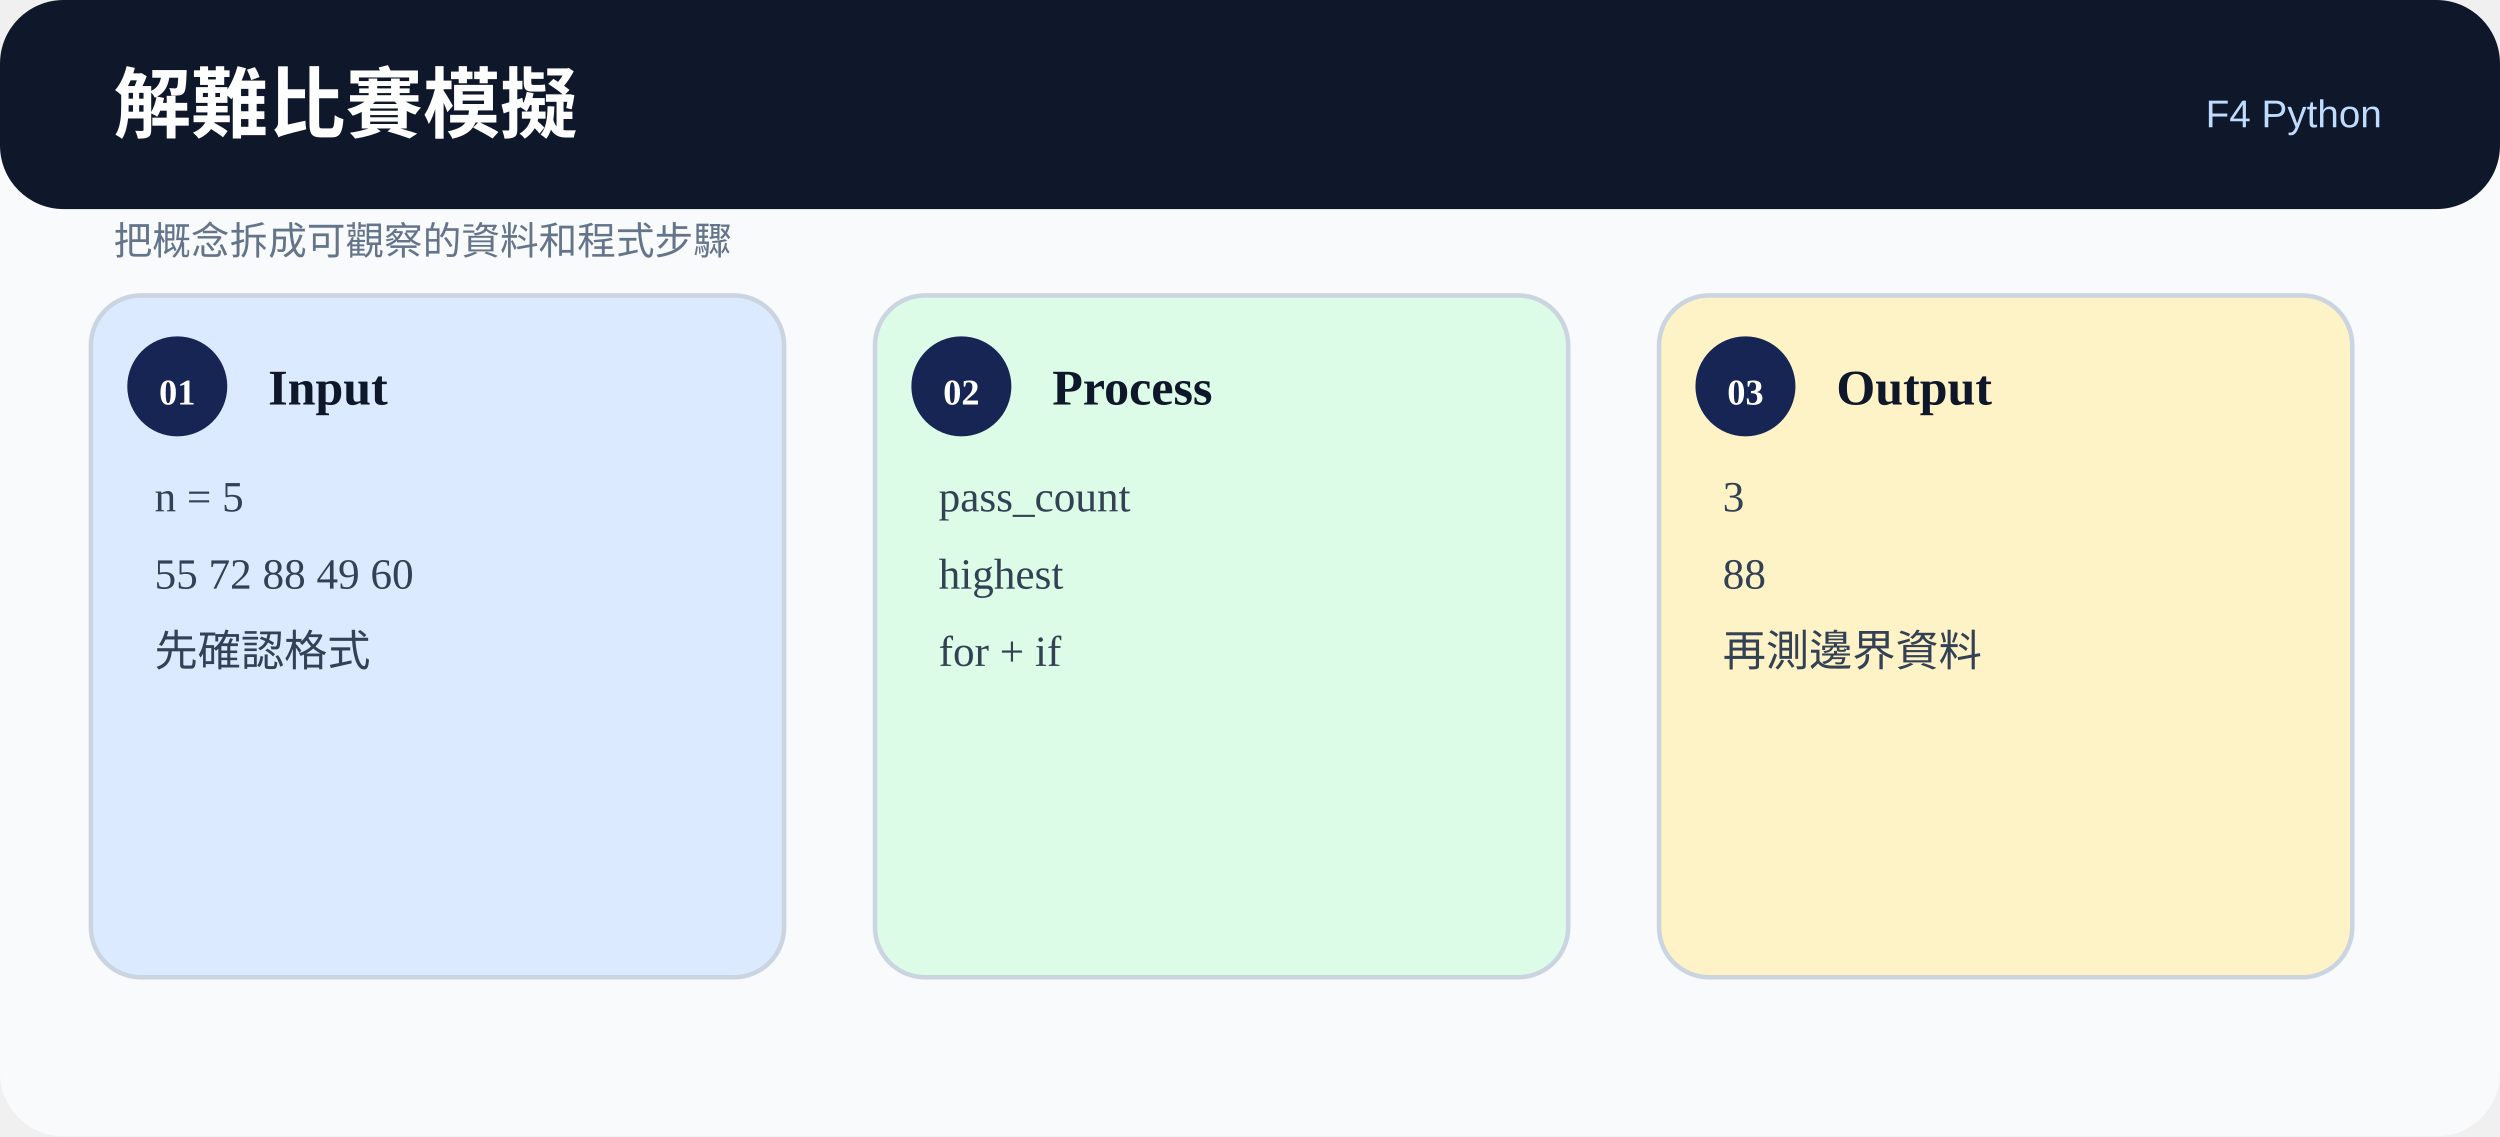
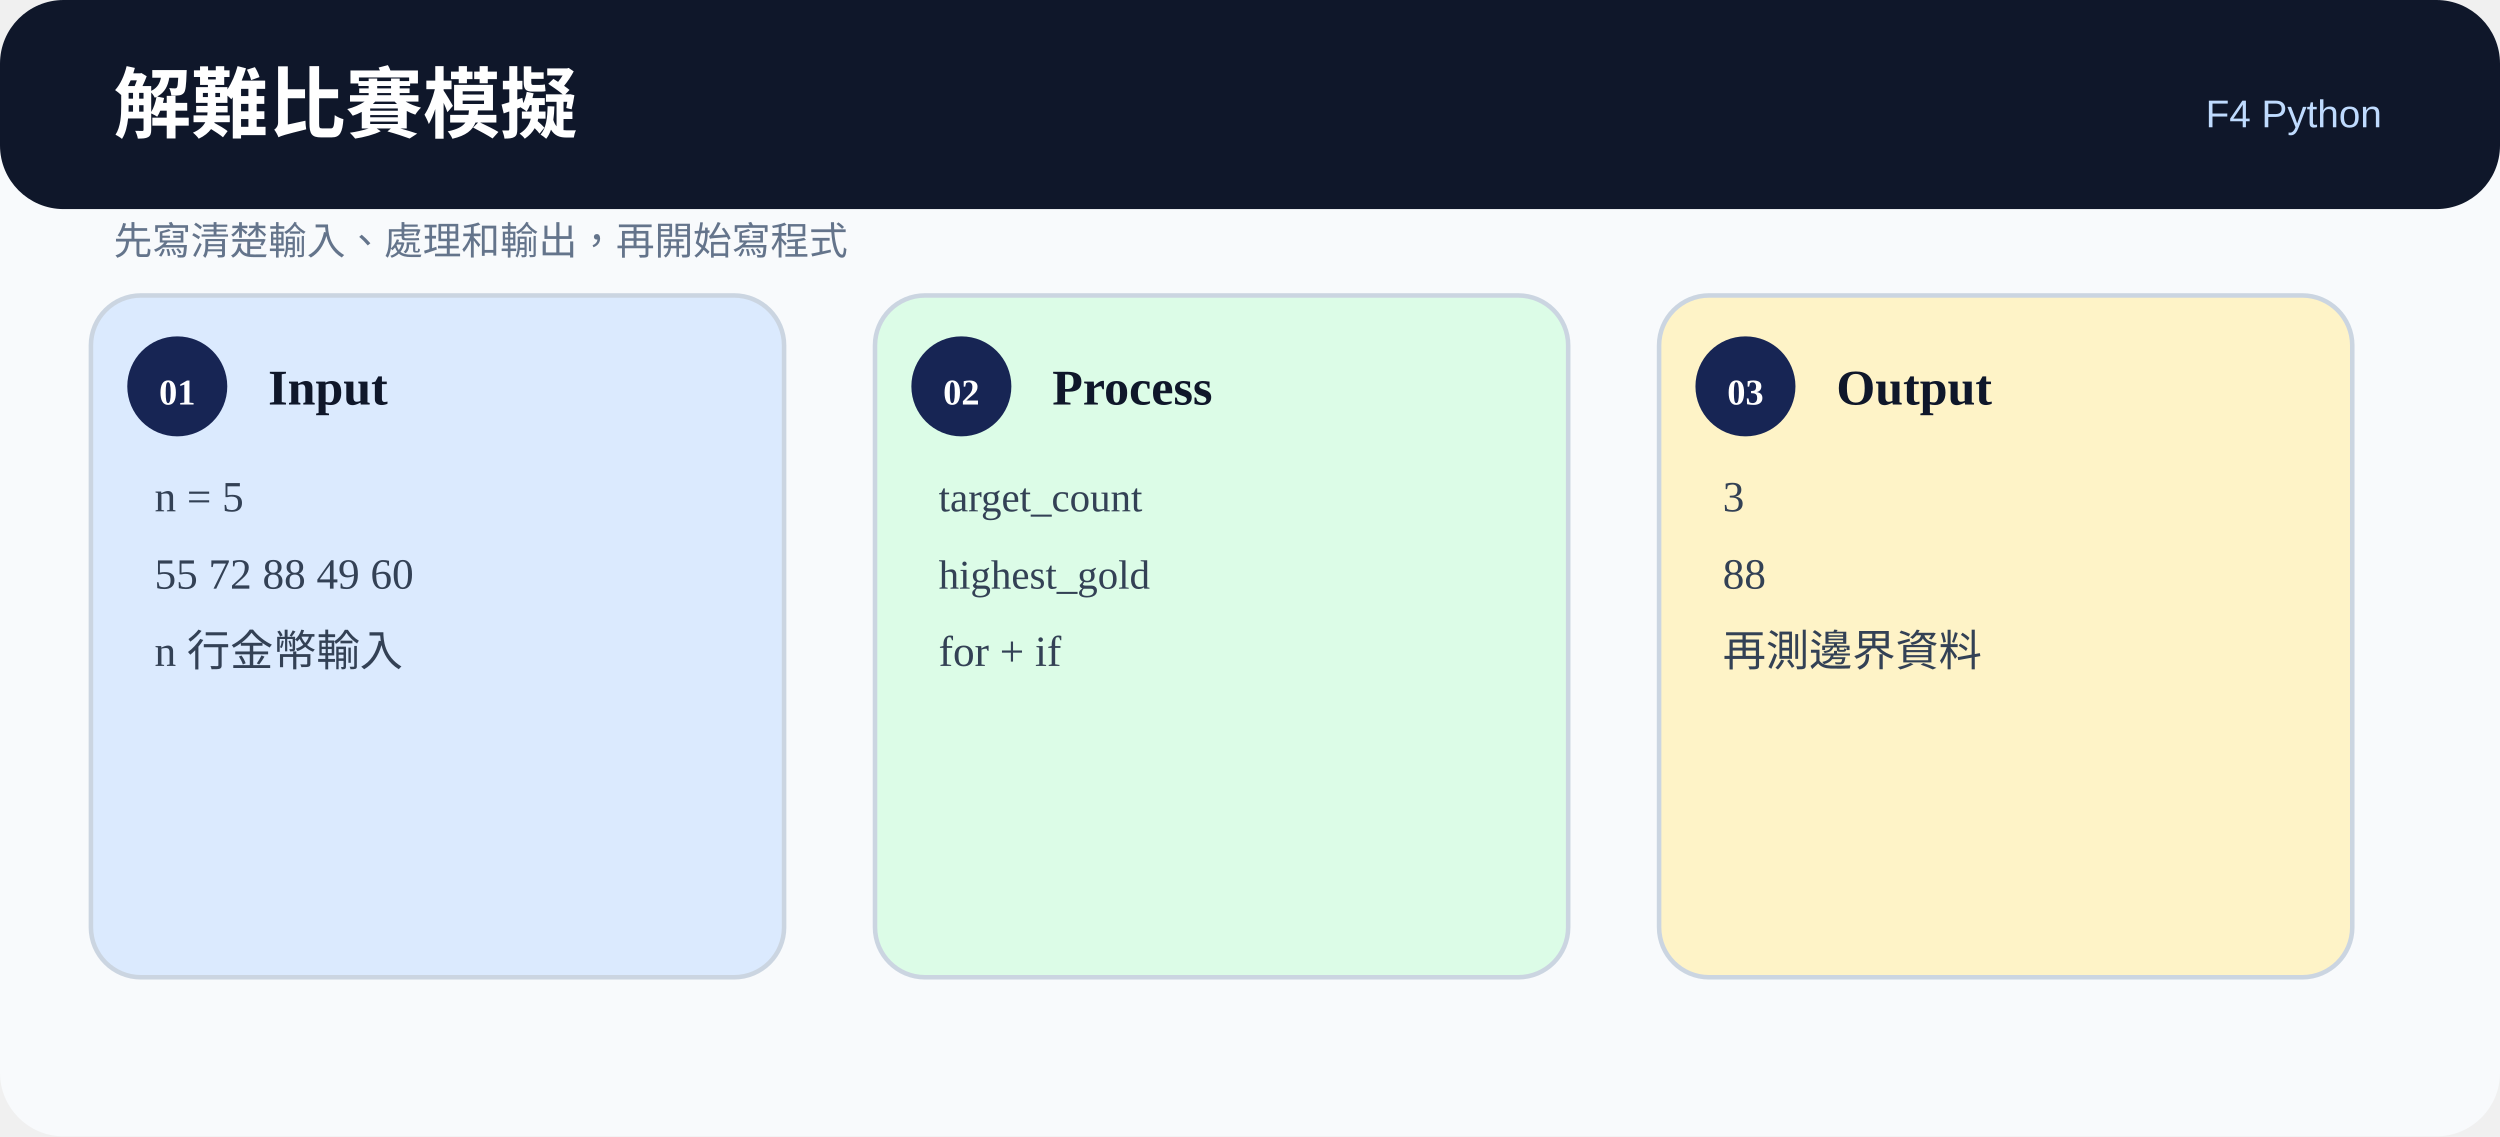
- <svg xmlns="http://www.w3.org/2000/svg" width="1100" height="500" viewBox="0 0 1100 500">
+ <svg xmlns="http://www.w3.org/2000/svg" width="1100" height="500" viewBox="0 0 1100 500" role="img" aria-labelledby="title desc">
  <rect width="1100" height="500" rx="28" fill="#f8fafc" />
  <rect x="0" y="0" width="1100" height="92" rx="28" fill="#0f172a" />
-   <text x="50" y="58" font-family="Arial, 'Noto Sans CJK TC', sans-serif" font-size="34" font-weight="700" fill="#ffffff">解難比賽模擬</text>
-   <text x="1048" y="56" text-anchor="end" font-family="Arial, sans-serif" font-size="17" fill="#bfdbfe">F4 Python</text>
-   <text x="50" y="112" font-family="Arial, 'Noto Sans CJK TC', sans-serif" font-size="17" fill="#64748b">把概念拆成可觀察的資料和程式步驟</text>
+   <text x="50" y="58" font-family="Arial,'Noto Sans CJK TC',sans-serif" font-size="34" font-weight="700" fill="#ffffff">解難比賽模擬</text>
+   <text x="1048" y="56" text-anchor="end" font-family="Arial,sans-serif" font-size="17" fill="#bfdbfe">F4 Python</text>
+   <text x="50" y="112" font-family="Arial,'Noto Sans CJK TC',sans-serif" font-size="17" fill="#64748b">先寫清楚輸入、處理和輸出，再開始寫程式</text>
  <rect x="40" y="130" width="305" height="300" rx="22" fill="#dbeafe" stroke="#cbd5e1" stroke-width="2" />
  <circle cx="78" cy="170" r="22" fill="#172554" />
  <text x="78" y="178" text-anchor="middle" font-size="16" font-weight="700" fill="#ffffff">01</text>
  <text x="118" y="178" font-size="22" font-weight="700" fill="#0f172a">Input</text>
  <text x="68" y="225" font-size="19" fill="#334155">n = 5</text>
  <text x="68" y="259" font-size="19" fill="#334155">55 72 88 49 60</text>
-   <text x="68" y="293" font-size="19" fill="#334155">先確認格式</text>
+   <text x="68" y="293" font-size="19" fill="#334155">n 行金幣輸入</text>
  <rect x="385" y="130" width="305" height="300" rx="22" fill="#dcfce7" stroke="#cbd5e1" stroke-width="2" />
  <circle cx="423" cy="170" r="22" fill="#172554" />
  <text x="423" y="178" text-anchor="middle" font-size="16" font-weight="700" fill="#ffffff">02</text>
  <text x="463" y="178" font-size="22" font-weight="700" fill="#0f172a">Process</text>
-   <text x="413" y="225" font-size="19" fill="#334155">pass_count</text>
-   <text x="413" y="259" font-size="19" fill="#334155">highest</text>
+   <text x="413" y="225" font-size="18" fill="#334155">target_count</text>
+   <text x="413" y="259" font-size="18" fill="#334155">highest_gold</text>
  <text x="413" y="293" font-size="19" fill="#334155">for + if</text>
  <rect x="730" y="130" width="305" height="300" rx="22" fill="#fef3c7" stroke="#cbd5e1" stroke-width="2" />
  <circle cx="768" cy="170" r="22" fill="#172554" />
  <text x="768" y="178" text-anchor="middle" font-size="16" font-weight="700" fill="#ffffff">03</text>
  <text x="808" y="178" font-size="22" font-weight="700" fill="#0f172a">Output</text>
  <text x="758" y="225" font-size="19" fill="#334155">3</text>
  <text x="758" y="259" font-size="19" fill="#334155">88</text>
  <text x="758" y="293" font-size="19" fill="#334155">再測邊界資料</text>
</svg>
